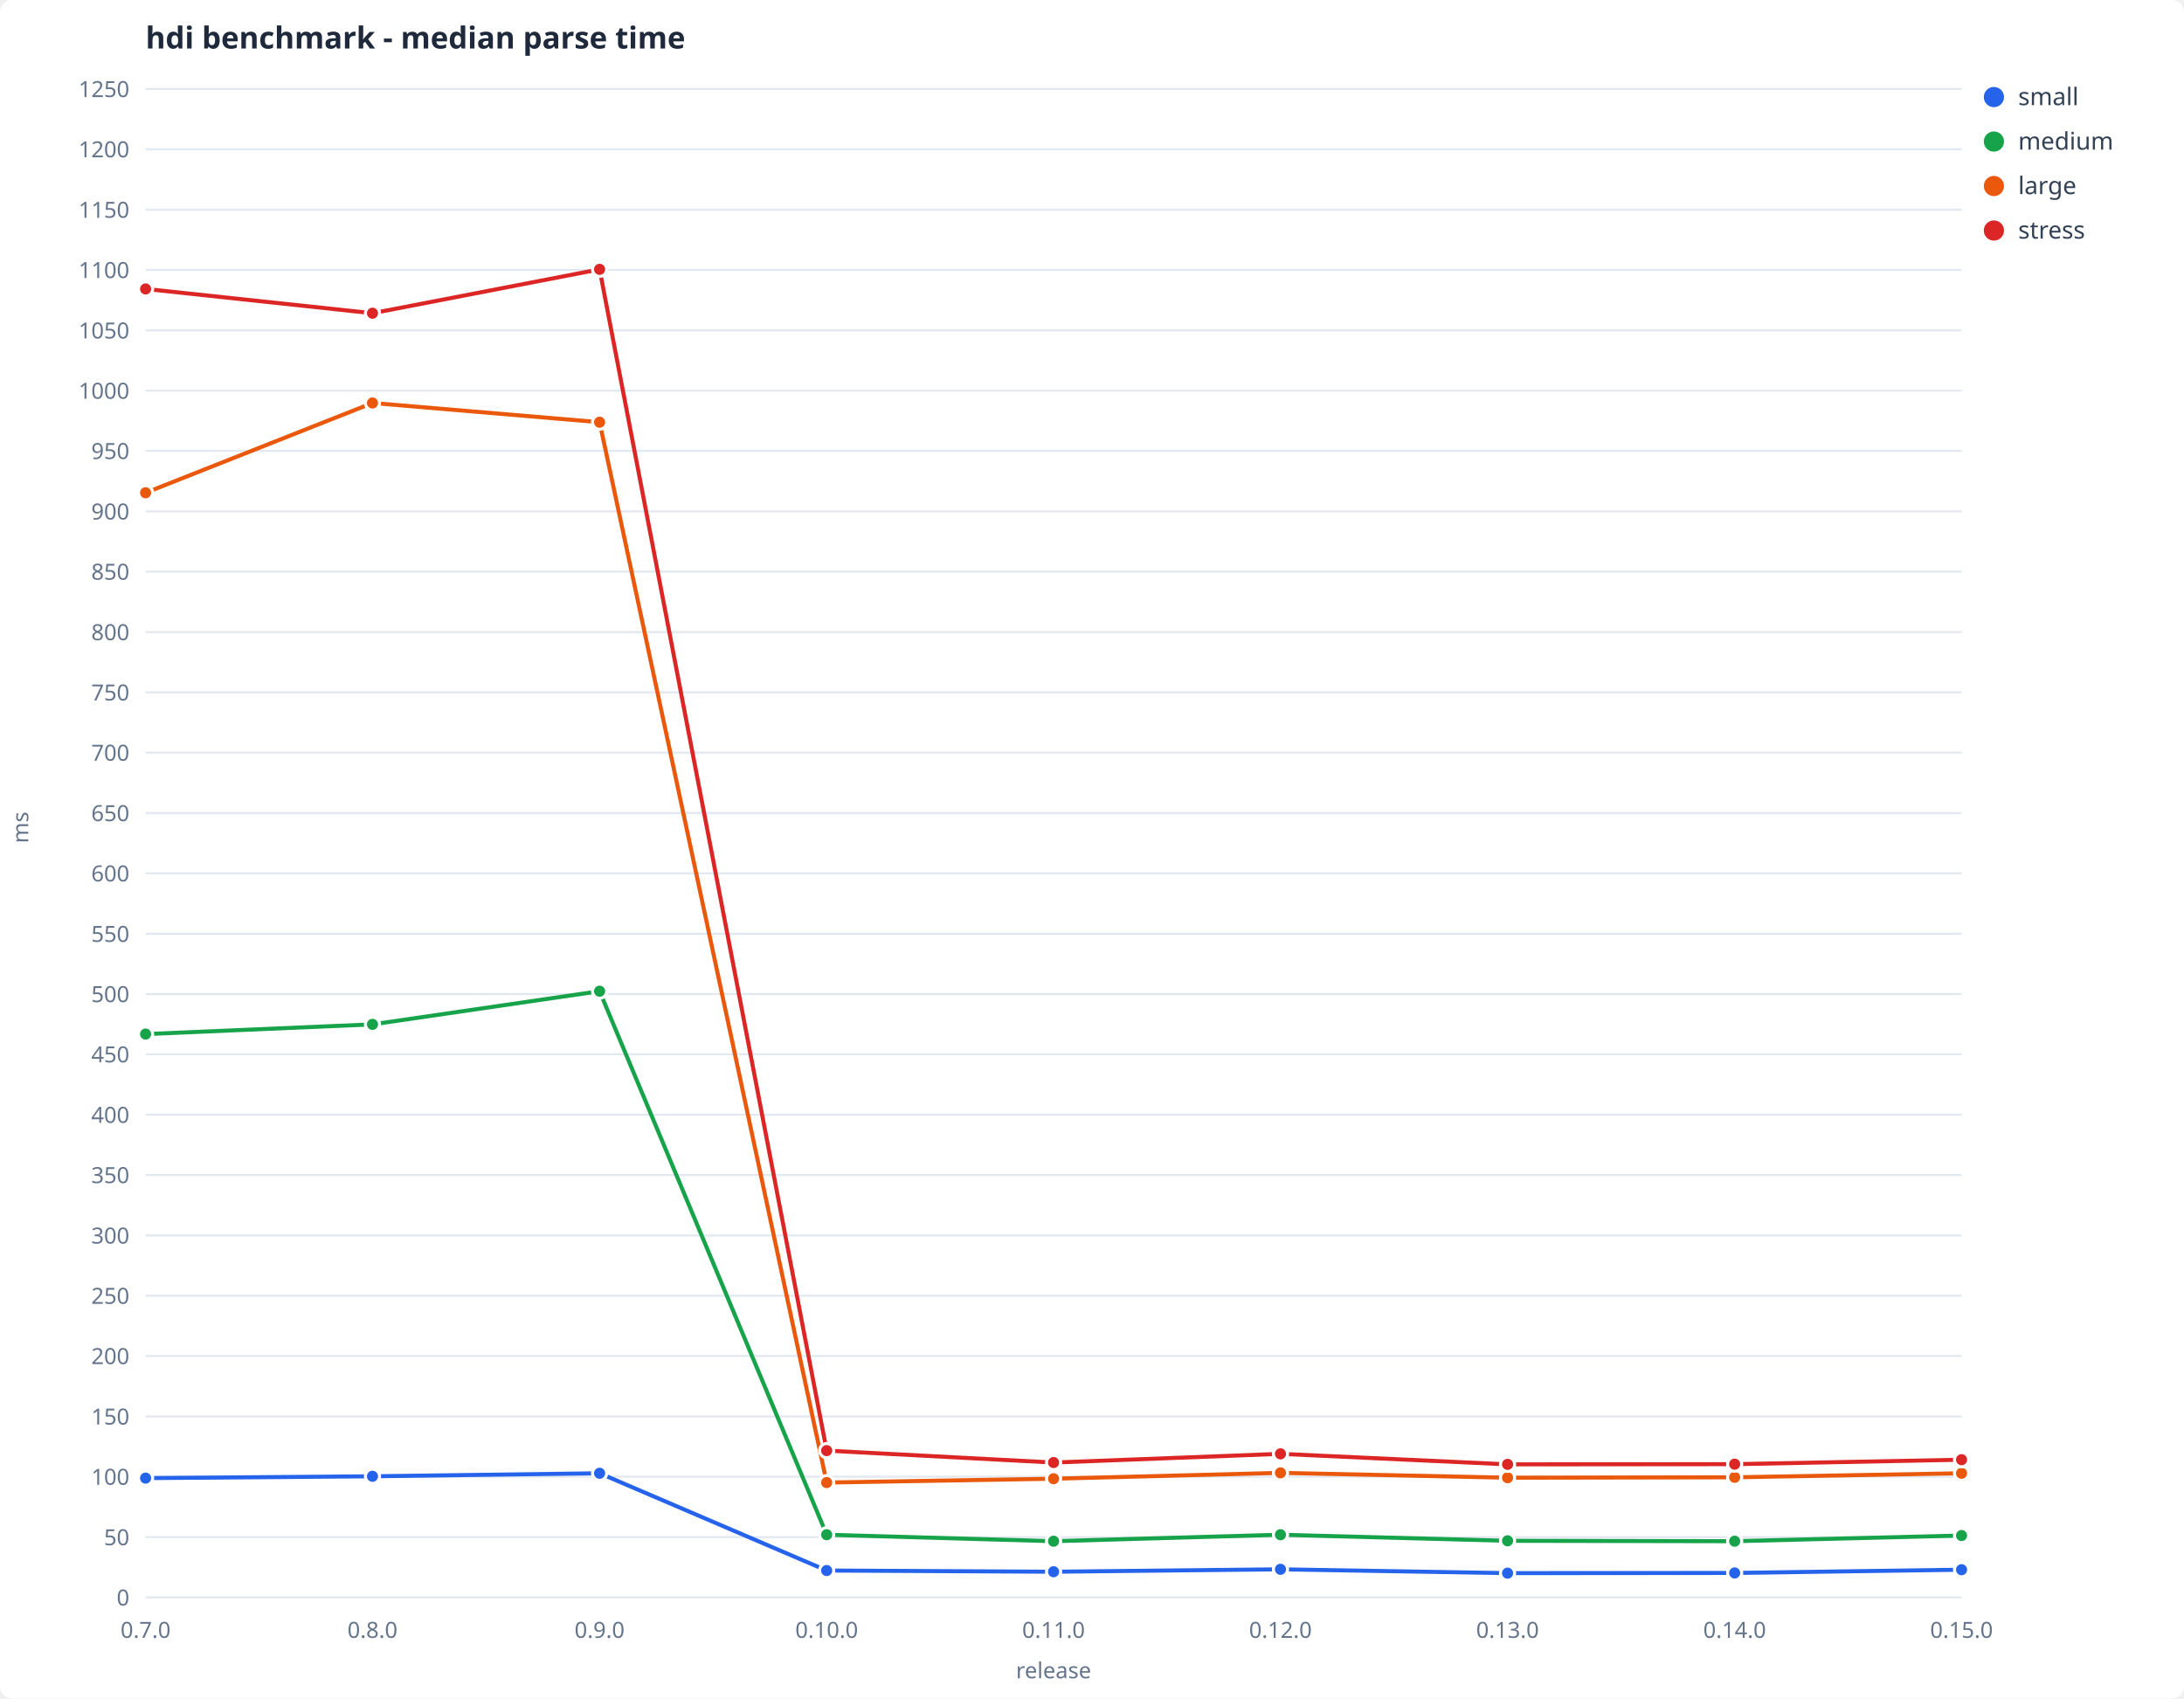
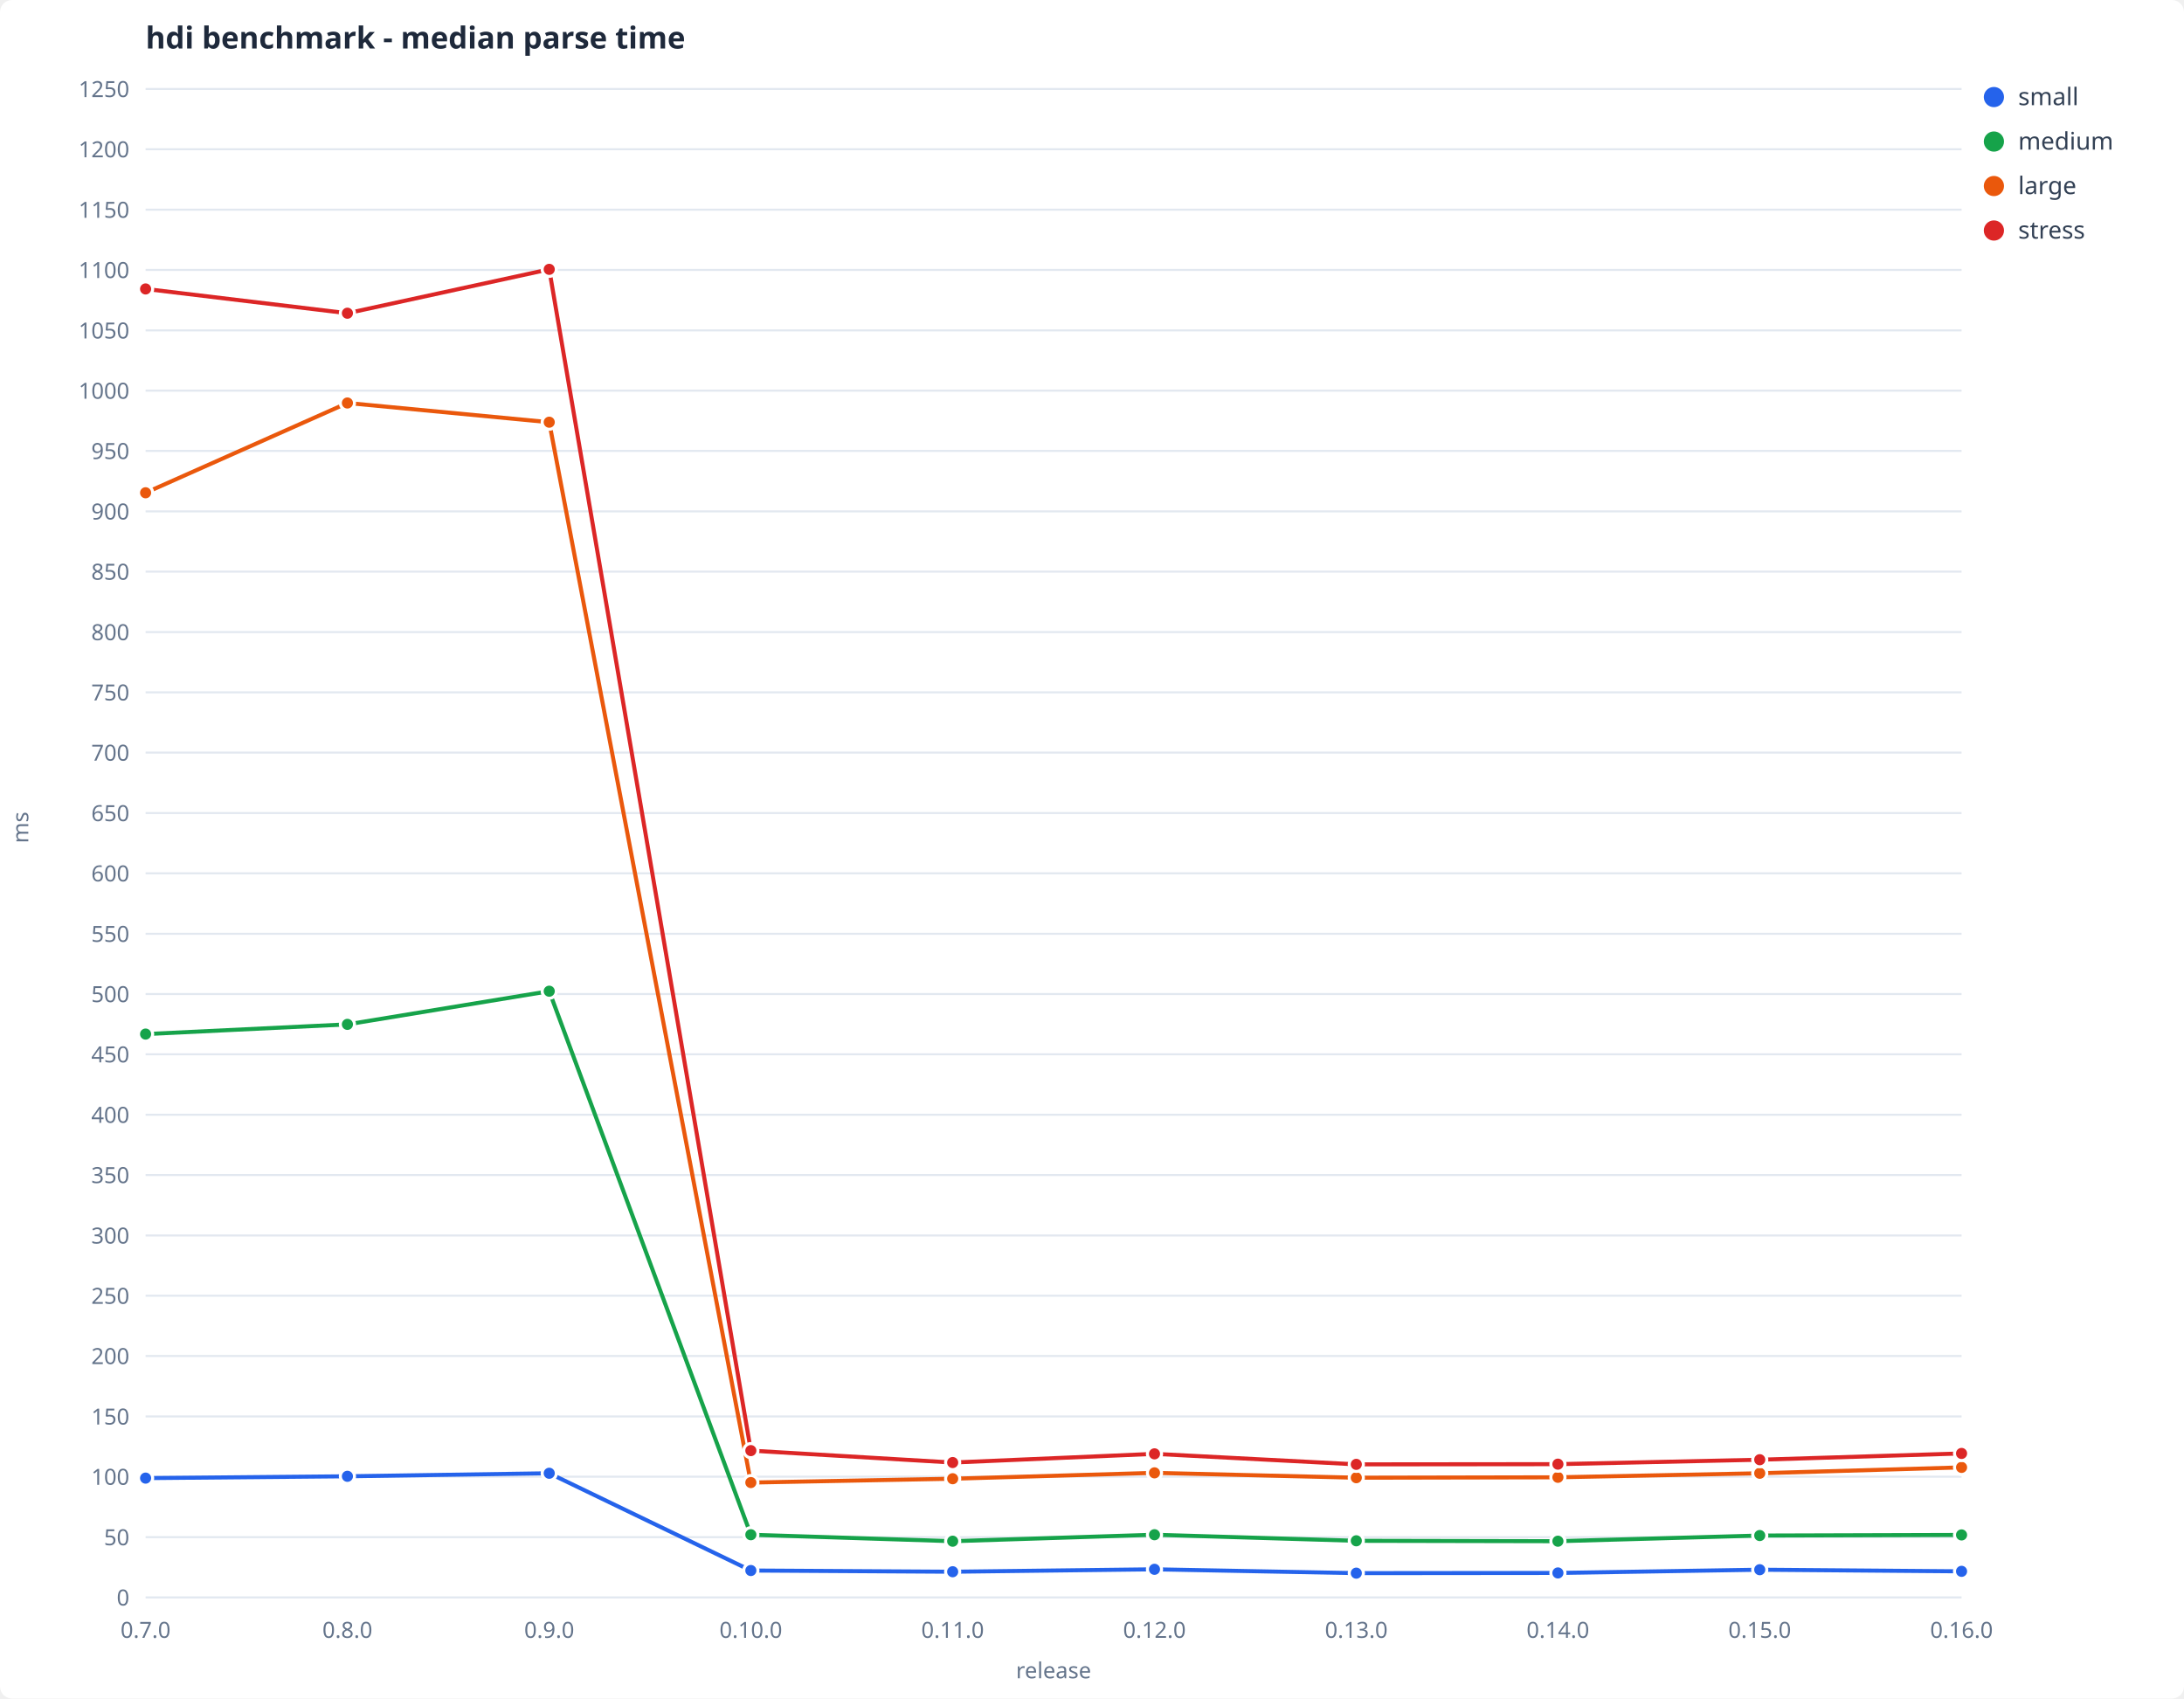
<svg xmlns="http://www.w3.org/2000/svg" width="1080" height="840" viewBox="0 0 1080 840" font-family="system-ui,sans-serif">
  <rect width="1080" height="840" fill="#fff" rx="6" />
  <text x="72" y="24" font-size="15" font-weight="600" fill="#1e293b">hdi benchmark - median parse time</text>
  <line x1="72" y1="790.0" x2="970" y2="790.0" stroke="#e2e8f0" stroke-width="1" />
  <text x="64" y="794.0" text-anchor="end" font-size="11" fill="#64748b">0</text>
  <line x1="72" y1="760.2" x2="970" y2="760.2" stroke="#e2e8f0" stroke-width="1" />
  <text x="64" y="764.2" text-anchor="end" font-size="11" fill="#64748b">50</text>
  <line x1="72" y1="730.3" x2="970" y2="730.3" stroke="#e2e8f0" stroke-width="1" />
  <text x="64" y="734.3" text-anchor="end" font-size="11" fill="#64748b">100</text>
  <line x1="72" y1="700.5" x2="970" y2="700.5" stroke="#e2e8f0" stroke-width="1" />
  <text x="64" y="704.5" text-anchor="end" font-size="11" fill="#64748b">150</text>
  <line x1="72" y1="670.6" x2="970" y2="670.6" stroke="#e2e8f0" stroke-width="1" />
  <text x="64" y="674.6" text-anchor="end" font-size="11" fill="#64748b">200</text>
  <line x1="72" y1="640.8" x2="970" y2="640.8" stroke="#e2e8f0" stroke-width="1" />
  <text x="64" y="644.8" text-anchor="end" font-size="11" fill="#64748b">250</text>
  <line x1="72" y1="611.0" x2="970" y2="611.0" stroke="#e2e8f0" stroke-width="1" />
  <text x="64" y="615.0" text-anchor="end" font-size="11" fill="#64748b">300</text>
  <line x1="72" y1="581.1" x2="970" y2="581.1" stroke="#e2e8f0" stroke-width="1" />
  <text x="64" y="585.1" text-anchor="end" font-size="11" fill="#64748b">350</text>
  <line x1="72" y1="551.3" x2="970" y2="551.3" stroke="#e2e8f0" stroke-width="1" />
  <text x="64" y="555.3" text-anchor="end" font-size="11" fill="#64748b">400</text>
  <line x1="72" y1="521.4" x2="970" y2="521.4" stroke="#e2e8f0" stroke-width="1" />
  <text x="64" y="525.4" text-anchor="end" font-size="11" fill="#64748b">450</text>
  <line x1="72" y1="491.6" x2="970" y2="491.6" stroke="#e2e8f0" stroke-width="1" />
  <text x="64" y="495.6" text-anchor="end" font-size="11" fill="#64748b">500</text>
  <line x1="72" y1="461.8" x2="970" y2="461.8" stroke="#e2e8f0" stroke-width="1" />
  <text x="64" y="465.8" text-anchor="end" font-size="11" fill="#64748b">550</text>
  <line x1="72" y1="431.9" x2="970" y2="431.9" stroke="#e2e8f0" stroke-width="1" />
  <text x="64" y="435.9" text-anchor="end" font-size="11" fill="#64748b">600</text>
  <line x1="72" y1="402.1" x2="970" y2="402.1" stroke="#e2e8f0" stroke-width="1" />
  <text x="64" y="406.1" text-anchor="end" font-size="11" fill="#64748b">650</text>
  <line x1="72" y1="372.2" x2="970" y2="372.2" stroke="#e2e8f0" stroke-width="1" />
  <text x="64" y="376.2" text-anchor="end" font-size="11" fill="#64748b">700</text>
  <line x1="72" y1="342.4" x2="970" y2="342.4" stroke="#e2e8f0" stroke-width="1" />
  <text x="64" y="346.4" text-anchor="end" font-size="11" fill="#64748b">750</text>
  <line x1="72" y1="312.6" x2="970" y2="312.6" stroke="#e2e8f0" stroke-width="1" />
  <text x="64" y="316.6" text-anchor="end" font-size="11" fill="#64748b">800</text>
  <line x1="72" y1="282.7" x2="970" y2="282.7" stroke="#e2e8f0" stroke-width="1" />
  <text x="64" y="286.7" text-anchor="end" font-size="11" fill="#64748b">850</text>
  <line x1="72" y1="252.9" x2="970" y2="252.9" stroke="#e2e8f0" stroke-width="1" />
  <text x="64" y="256.9" text-anchor="end" font-size="11" fill="#64748b">900</text>
  <line x1="72" y1="223.0" x2="970" y2="223.0" stroke="#e2e8f0" stroke-width="1" />
  <text x="64" y="227.0" text-anchor="end" font-size="11" fill="#64748b">950</text>
  <line x1="72" y1="193.2" x2="970" y2="193.2" stroke="#e2e8f0" stroke-width="1" />
  <text x="64" y="197.2" text-anchor="end" font-size="11" fill="#64748b">1000</text>
  <line x1="72" y1="163.4" x2="970" y2="163.4" stroke="#e2e8f0" stroke-width="1" />
  <text x="64" y="167.4" text-anchor="end" font-size="11" fill="#64748b">1050</text>
  <line x1="72" y1="133.5" x2="970" y2="133.5" stroke="#e2e8f0" stroke-width="1" />
  <text x="64" y="137.5" text-anchor="end" font-size="11" fill="#64748b">1100</text>
  <line x1="72" y1="103.7" x2="970" y2="103.7" stroke="#e2e8f0" stroke-width="1" />
  <text x="64" y="107.7" text-anchor="end" font-size="11" fill="#64748b">1150</text>
  <line x1="72" y1="73.8" x2="970" y2="73.8" stroke="#e2e8f0" stroke-width="1" />
  <text x="64" y="77.8" text-anchor="end" font-size="11" fill="#64748b">1200</text>
  <line x1="72" y1="44.0" x2="970" y2="44.0" stroke="#e2e8f0" stroke-width="1" />
  <text x="64" y="48.0" text-anchor="end" font-size="11" fill="#64748b">1250</text>
  <text x="14" y="417" font-size="11" fill="#64748b" transform="rotate(-90,14,417)">ms</text>
  <text x="72.0" y="810" text-anchor="middle" font-size="11" fill="#64748b">0.7.0</text>
-   <text x="184.2" y="810" text-anchor="middle" font-size="11" fill="#64748b">0.8.0</text>
-   <text x="296.5" y="810" text-anchor="middle" font-size="11" fill="#64748b">0.9.0</text>
-   <text x="408.8" y="810" text-anchor="middle" font-size="11" fill="#64748b">0.10.0</text>
-   <text x="521.0" y="810" text-anchor="middle" font-size="11" fill="#64748b">0.11.0</text>
-   <text x="633.2" y="810" text-anchor="middle" font-size="11" fill="#64748b">0.12.0</text>
-   <text x="745.5" y="810" text-anchor="middle" font-size="11" fill="#64748b">0.13.0</text>
-   <text x="857.8" y="810" text-anchor="middle" font-size="11" fill="#64748b">0.14.0</text>
-   <text x="970.0" y="810" text-anchor="middle" font-size="11" fill="#64748b">0.15.0</text>
+   <text x="171.8" y="810" text-anchor="middle" font-size="11" fill="#64748b">0.8.0</text>
+   <text x="271.6" y="810" text-anchor="middle" font-size="11" fill="#64748b">0.9.0</text>
+   <text x="371.3" y="810" text-anchor="middle" font-size="11" fill="#64748b">0.10.0</text>
+   <text x="471.1" y="810" text-anchor="middle" font-size="11" fill="#64748b">0.11.0</text>
+   <text x="570.9" y="810" text-anchor="middle" font-size="11" fill="#64748b">0.12.0</text>
+   <text x="670.7" y="810" text-anchor="middle" font-size="11" fill="#64748b">0.13.0</text>
+   <text x="770.4" y="810" text-anchor="middle" font-size="11" fill="#64748b">0.14.0</text>
+   <text x="870.2" y="810" text-anchor="middle" font-size="11" fill="#64748b">0.15.0</text>
+   <text x="970.0" y="810" text-anchor="middle" font-size="11" fill="#64748b">0.16.0</text>
  <text x="521" y="830" text-anchor="middle" font-size="11" fill="#64748b">release</text>
-   <polyline fill="none" stroke="#2563eb" stroke-width="2" stroke-linejoin="round" points="72.0,731.0 184.2,730.1 296.5,728.6 408.8,776.7 521.0,777.3 633.2,776.1 745.5,778.0 857.8,777.9 970.0,776.3" />
+   <polyline fill="none" stroke="#2563eb" stroke-width="2" stroke-linejoin="round" points="72.0,731.0 171.8,730.1 271.6,728.6 371.3,776.7 471.1,777.3 570.9,776.1 670.7,778.0 770.4,777.9 870.2,776.3 970.0,777.1" />
  <circle cx="72.0" cy="731.0" r="3.5" fill="#2563eb" stroke="#fff" stroke-width="1.5" />
-   <circle cx="184.2" cy="730.1" r="3.5" fill="#2563eb" stroke="#fff" stroke-width="1.5" />
-   <circle cx="296.5" cy="728.6" r="3.5" fill="#2563eb" stroke="#fff" stroke-width="1.5" />
-   <circle cx="408.8" cy="776.7" r="3.5" fill="#2563eb" stroke="#fff" stroke-width="1.5" />
-   <circle cx="521.0" cy="777.3" r="3.5" fill="#2563eb" stroke="#fff" stroke-width="1.5" />
-   <circle cx="633.2" cy="776.1" r="3.5" fill="#2563eb" stroke="#fff" stroke-width="1.5" />
-   <circle cx="745.5" cy="778.0" r="3.5" fill="#2563eb" stroke="#fff" stroke-width="1.5" />
-   <circle cx="857.8" cy="777.9" r="3.5" fill="#2563eb" stroke="#fff" stroke-width="1.5" />
-   <circle cx="970.0" cy="776.3" r="3.5" fill="#2563eb" stroke="#fff" stroke-width="1.5" />
-   <polyline fill="none" stroke="#16a34a" stroke-width="2" stroke-linejoin="round" points="72.0,511.4 184.2,506.6 296.5,490.2 408.8,759.0 521.0,762.2 633.2,759.0 745.5,762.0 857.8,762.2 970.0,759.4" />
+   <circle cx="171.8" cy="730.1" r="3.5" fill="#2563eb" stroke="#fff" stroke-width="1.5" />
+   <circle cx="271.6" cy="728.6" r="3.5" fill="#2563eb" stroke="#fff" stroke-width="1.5" />
+   <circle cx="371.3" cy="776.7" r="3.5" fill="#2563eb" stroke="#fff" stroke-width="1.5" />
+   <circle cx="471.1" cy="777.3" r="3.5" fill="#2563eb" stroke="#fff" stroke-width="1.5" />
+   <circle cx="570.9" cy="776.1" r="3.5" fill="#2563eb" stroke="#fff" stroke-width="1.5" />
+   <circle cx="670.7" cy="778.0" r="3.5" fill="#2563eb" stroke="#fff" stroke-width="1.5" />
+   <circle cx="770.4" cy="777.9" r="3.5" fill="#2563eb" stroke="#fff" stroke-width="1.5" />
+   <circle cx="870.2" cy="776.3" r="3.5" fill="#2563eb" stroke="#fff" stroke-width="1.5" />
+   <circle cx="970.0" cy="777.1" r="3.5" fill="#2563eb" stroke="#fff" stroke-width="1.5" />
+   <polyline fill="none" stroke="#16a34a" stroke-width="2" stroke-linejoin="round" points="72.0,511.4 171.8,506.6 271.6,490.2 371.3,759.0 471.1,762.2 570.9,759.0 670.7,762.0 770.4,762.2 870.2,759.4 970.0,759.1" />
  <circle cx="72.0" cy="511.4" r="3.5" fill="#16a34a" stroke="#fff" stroke-width="1.5" />
-   <circle cx="184.2" cy="506.6" r="3.5" fill="#16a34a" stroke="#fff" stroke-width="1.5" />
-   <circle cx="296.5" cy="490.2" r="3.5" fill="#16a34a" stroke="#fff" stroke-width="1.5" />
-   <circle cx="408.8" cy="759.0" r="3.5" fill="#16a34a" stroke="#fff" stroke-width="1.5" />
-   <circle cx="521.0" cy="762.2" r="3.5" fill="#16a34a" stroke="#fff" stroke-width="1.5" />
-   <circle cx="633.2" cy="759.0" r="3.5" fill="#16a34a" stroke="#fff" stroke-width="1.5" />
-   <circle cx="745.5" cy="762.0" r="3.5" fill="#16a34a" stroke="#fff" stroke-width="1.5" />
-   <circle cx="857.8" cy="762.2" r="3.5" fill="#16a34a" stroke="#fff" stroke-width="1.5" />
-   <circle cx="970.0" cy="759.4" r="3.5" fill="#16a34a" stroke="#fff" stroke-width="1.5" />
-   <polyline fill="none" stroke="#ea580c" stroke-width="2" stroke-linejoin="round" points="72.0,243.7 184.2,199.3 296.5,208.8 408.8,733.2 521.0,731.3 633.2,728.4 745.5,730.8 857.8,730.6 970.0,728.6" />
+   <circle cx="171.8" cy="506.6" r="3.5" fill="#16a34a" stroke="#fff" stroke-width="1.5" />
+   <circle cx="271.6" cy="490.2" r="3.5" fill="#16a34a" stroke="#fff" stroke-width="1.5" />
+   <circle cx="371.3" cy="759.0" r="3.5" fill="#16a34a" stroke="#fff" stroke-width="1.5" />
+   <circle cx="471.1" cy="762.2" r="3.5" fill="#16a34a" stroke="#fff" stroke-width="1.5" />
+   <circle cx="570.9" cy="759.0" r="3.5" fill="#16a34a" stroke="#fff" stroke-width="1.5" />
+   <circle cx="670.7" cy="762.0" r="3.5" fill="#16a34a" stroke="#fff" stroke-width="1.5" />
+   <circle cx="770.4" cy="762.2" r="3.5" fill="#16a34a" stroke="#fff" stroke-width="1.5" />
+   <circle cx="870.2" cy="759.4" r="3.5" fill="#16a34a" stroke="#fff" stroke-width="1.5" />
+   <circle cx="970.0" cy="759.1" r="3.5" fill="#16a34a" stroke="#fff" stroke-width="1.5" />
+   <polyline fill="none" stroke="#ea580c" stroke-width="2" stroke-linejoin="round" points="72.0,243.7 171.8,199.3 271.6,208.8 371.3,733.2 471.1,731.3 570.9,728.4 670.7,730.8 770.4,730.6 870.2,728.6 970.0,725.7" />
  <circle cx="72.0" cy="243.7" r="3.5" fill="#ea580c" stroke="#fff" stroke-width="1.5" />
-   <circle cx="184.2" cy="199.3" r="3.5" fill="#ea580c" stroke="#fff" stroke-width="1.5" />
-   <circle cx="296.5" cy="208.8" r="3.5" fill="#ea580c" stroke="#fff" stroke-width="1.5" />
-   <circle cx="408.8" cy="733.2" r="3.5" fill="#ea580c" stroke="#fff" stroke-width="1.5" />
-   <circle cx="521.0" cy="731.3" r="3.5" fill="#ea580c" stroke="#fff" stroke-width="1.5" />
-   <circle cx="633.2" cy="728.4" r="3.5" fill="#ea580c" stroke="#fff" stroke-width="1.5" />
-   <circle cx="745.5" cy="730.8" r="3.5" fill="#ea580c" stroke="#fff" stroke-width="1.5" />
-   <circle cx="857.8" cy="730.6" r="3.5" fill="#ea580c" stroke="#fff" stroke-width="1.5" />
-   <circle cx="970.0" cy="728.6" r="3.5" fill="#ea580c" stroke="#fff" stroke-width="1.5" />
-   <polyline fill="none" stroke="#dc2626" stroke-width="2" stroke-linejoin="round" points="72.0,142.9 184.2,154.9 296.5,133.2 408.8,717.4 521.0,723.3 633.2,719.0 745.5,724.2 857.8,724.1 970.0,721.9" />
+   <circle cx="171.8" cy="199.3" r="3.5" fill="#ea580c" stroke="#fff" stroke-width="1.5" />
+   <circle cx="271.6" cy="208.8" r="3.5" fill="#ea580c" stroke="#fff" stroke-width="1.5" />
+   <circle cx="371.3" cy="733.2" r="3.5" fill="#ea580c" stroke="#fff" stroke-width="1.5" />
+   <circle cx="471.1" cy="731.3" r="3.5" fill="#ea580c" stroke="#fff" stroke-width="1.5" />
+   <circle cx="570.9" cy="728.4" r="3.5" fill="#ea580c" stroke="#fff" stroke-width="1.5" />
+   <circle cx="670.7" cy="730.8" r="3.5" fill="#ea580c" stroke="#fff" stroke-width="1.5" />
+   <circle cx="770.4" cy="730.6" r="3.5" fill="#ea580c" stroke="#fff" stroke-width="1.5" />
+   <circle cx="870.2" cy="728.6" r="3.5" fill="#ea580c" stroke="#fff" stroke-width="1.5" />
+   <circle cx="970.0" cy="725.7" r="3.5" fill="#ea580c" stroke="#fff" stroke-width="1.5" />
+   <polyline fill="none" stroke="#dc2626" stroke-width="2" stroke-linejoin="round" points="72.0,142.9 171.8,154.9 271.6,133.2 371.3,717.4 471.1,723.3 570.9,719.0 670.7,724.2 770.4,724.1 870.2,721.9 970.0,718.8" />
  <circle cx="72.0" cy="142.9" r="3.5" fill="#dc2626" stroke="#fff" stroke-width="1.5" />
-   <circle cx="184.2" cy="154.9" r="3.5" fill="#dc2626" stroke="#fff" stroke-width="1.5" />
-   <circle cx="296.5" cy="133.2" r="3.5" fill="#dc2626" stroke="#fff" stroke-width="1.5" />
-   <circle cx="408.8" cy="717.4" r="3.5" fill="#dc2626" stroke="#fff" stroke-width="1.5" />
-   <circle cx="521.0" cy="723.3" r="3.5" fill="#dc2626" stroke="#fff" stroke-width="1.5" />
-   <circle cx="633.2" cy="719.0" r="3.5" fill="#dc2626" stroke="#fff" stroke-width="1.5" />
-   <circle cx="745.5" cy="724.2" r="3.5" fill="#dc2626" stroke="#fff" stroke-width="1.5" />
-   <circle cx="857.8" cy="724.1" r="3.5" fill="#dc2626" stroke="#fff" stroke-width="1.5" />
-   <circle cx="970.0" cy="721.9" r="3.5" fill="#dc2626" stroke="#fff" stroke-width="1.5" />
+   <circle cx="171.8" cy="154.9" r="3.5" fill="#dc2626" stroke="#fff" stroke-width="1.5" />
+   <circle cx="271.6" cy="133.2" r="3.5" fill="#dc2626" stroke="#fff" stroke-width="1.5" />
+   <circle cx="371.3" cy="717.4" r="3.5" fill="#dc2626" stroke="#fff" stroke-width="1.5" />
+   <circle cx="471.1" cy="723.3" r="3.5" fill="#dc2626" stroke="#fff" stroke-width="1.5" />
+   <circle cx="570.9" cy="719.0" r="3.5" fill="#dc2626" stroke="#fff" stroke-width="1.5" />
+   <circle cx="670.7" cy="724.2" r="3.5" fill="#dc2626" stroke="#fff" stroke-width="1.5" />
+   <circle cx="770.4" cy="724.1" r="3.5" fill="#dc2626" stroke="#fff" stroke-width="1.5" />
+   <circle cx="870.2" cy="721.9" r="3.5" fill="#dc2626" stroke="#fff" stroke-width="1.5" />
+   <circle cx="970.0" cy="718.8" r="3.5" fill="#dc2626" stroke="#fff" stroke-width="1.5" />
  <circle cx="986" cy="48" r="5" fill="#2563eb" />
  <text x="998" y="52" font-size="12" fill="#334155">small</text>
  <circle cx="986" cy="70" r="5" fill="#16a34a" />
  <text x="998" y="74" font-size="12" fill="#334155">medium</text>
  <circle cx="986" cy="92" r="5" fill="#ea580c" />
  <text x="998" y="96" font-size="12" fill="#334155">large</text>
  <circle cx="986" cy="114" r="5" fill="#dc2626" />
  <text x="998" y="118" font-size="12" fill="#334155">stress</text>
</svg>
